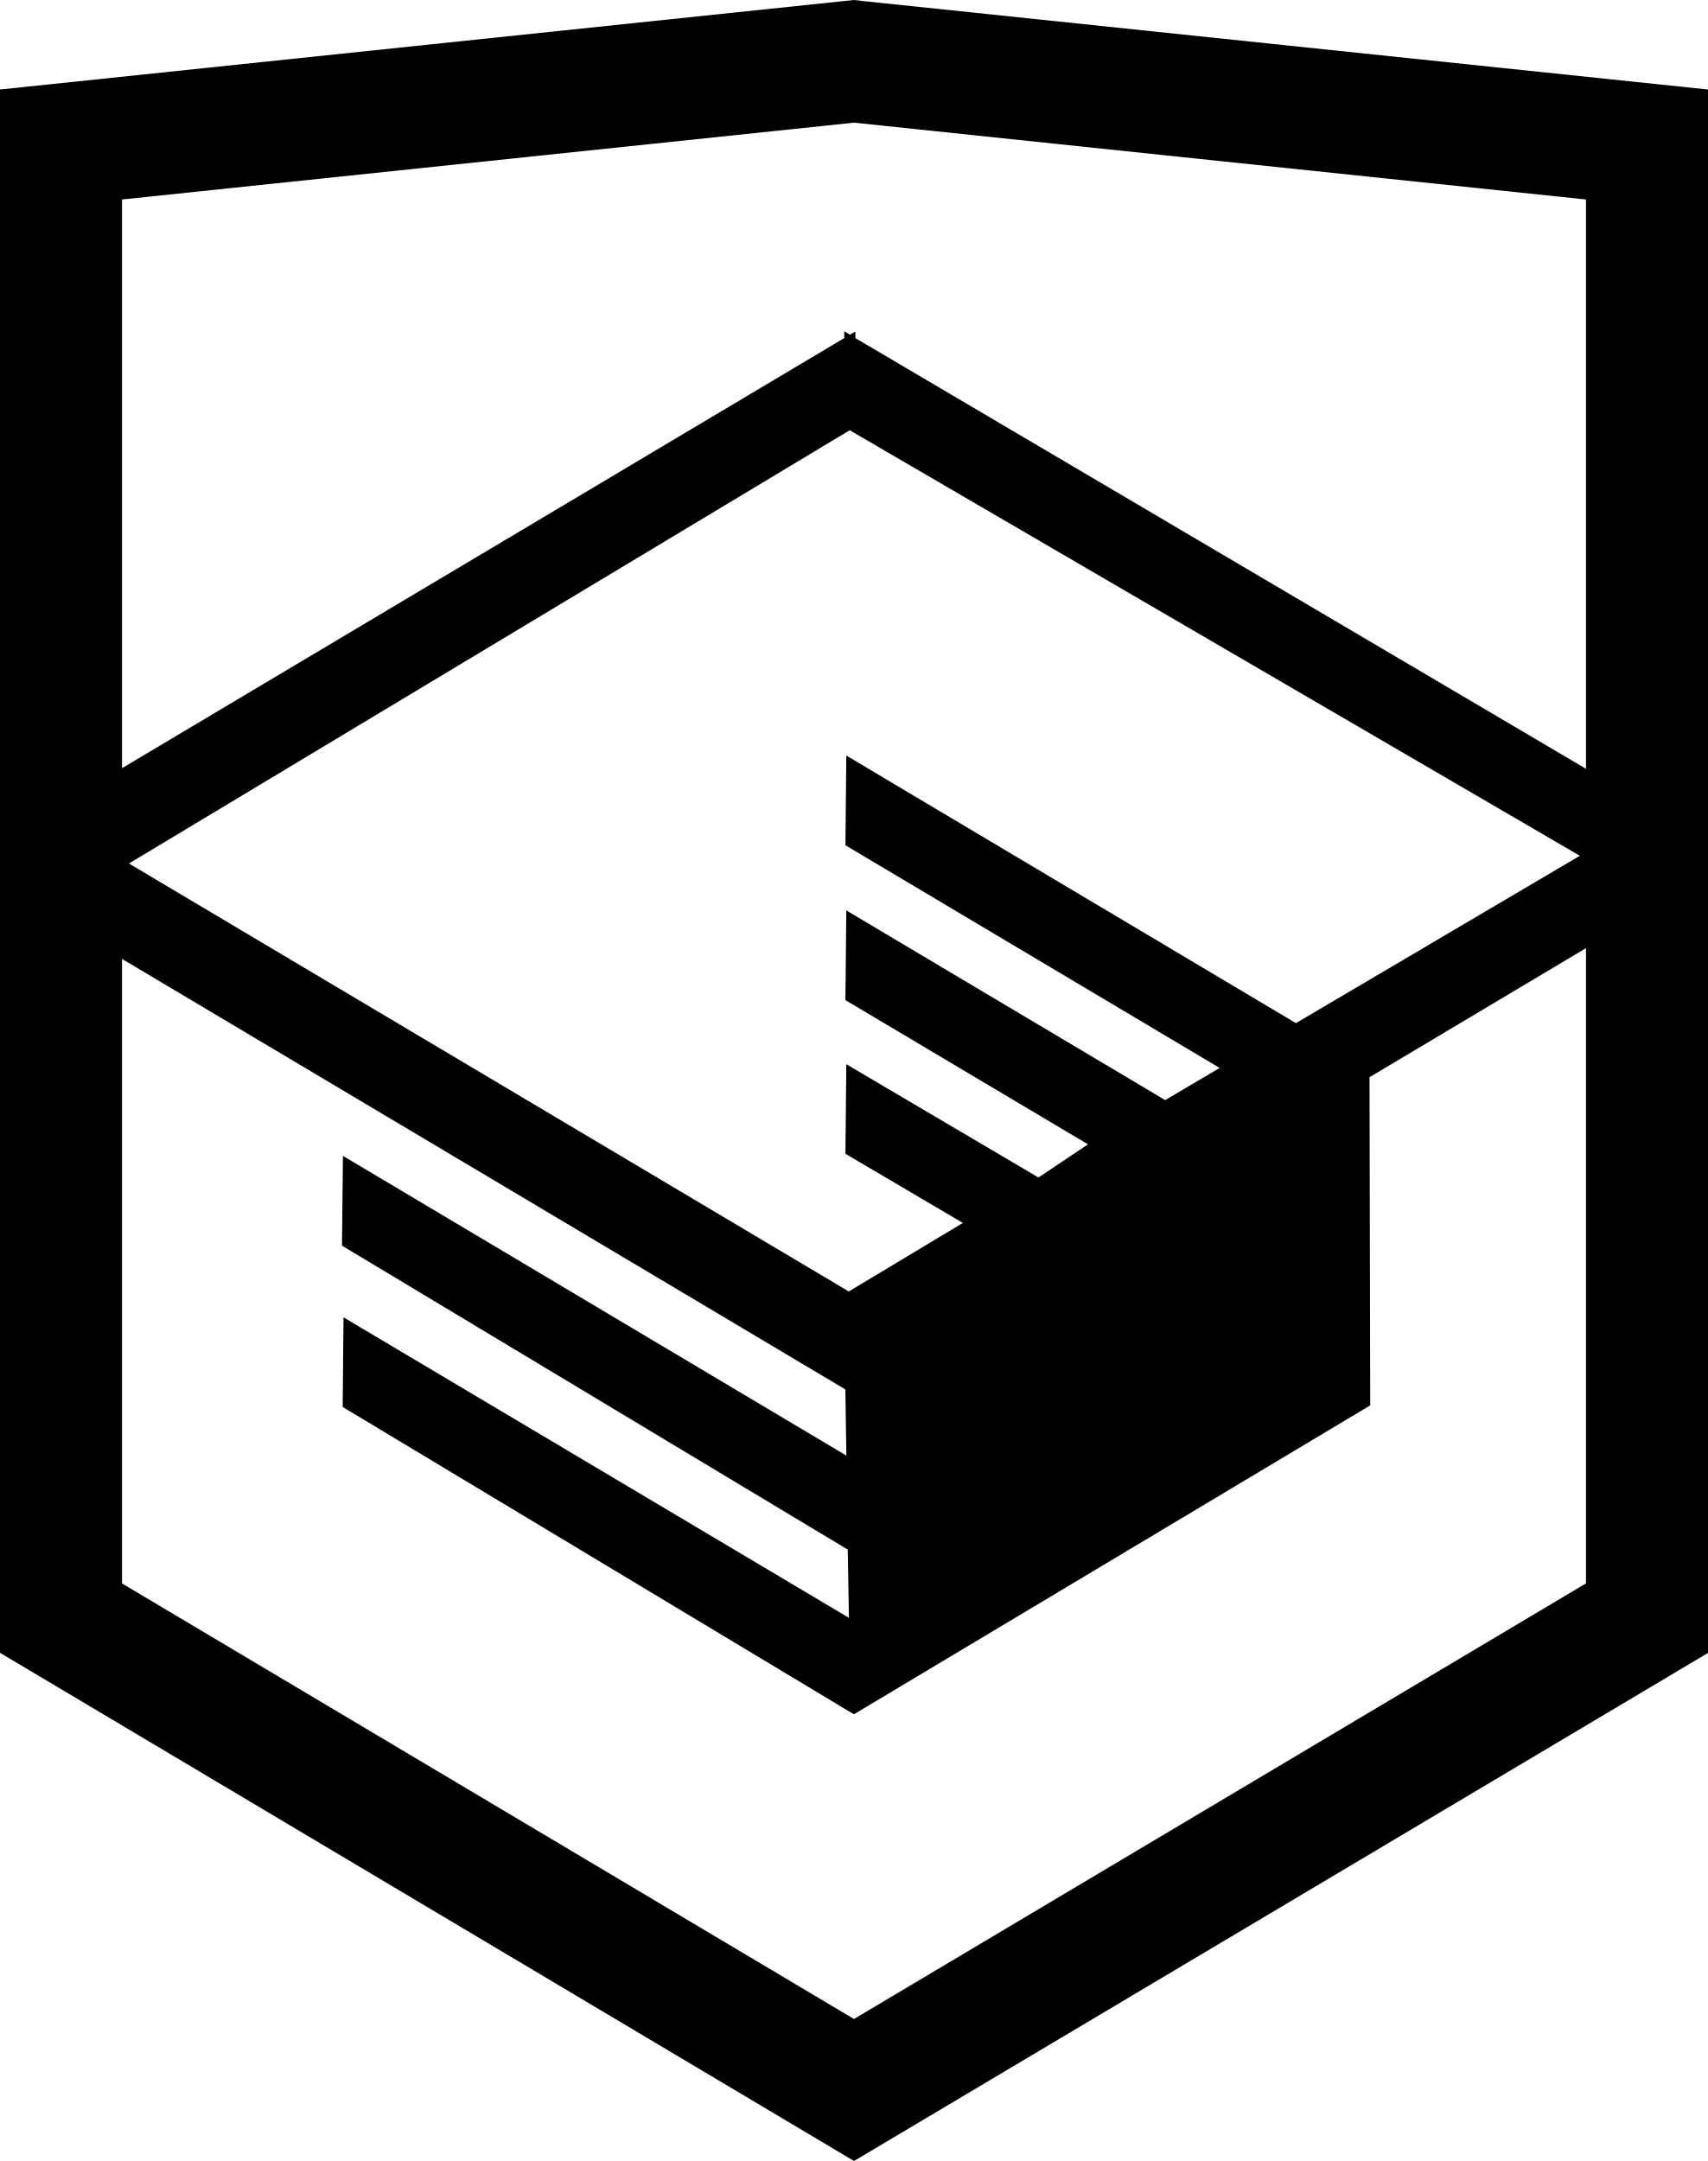
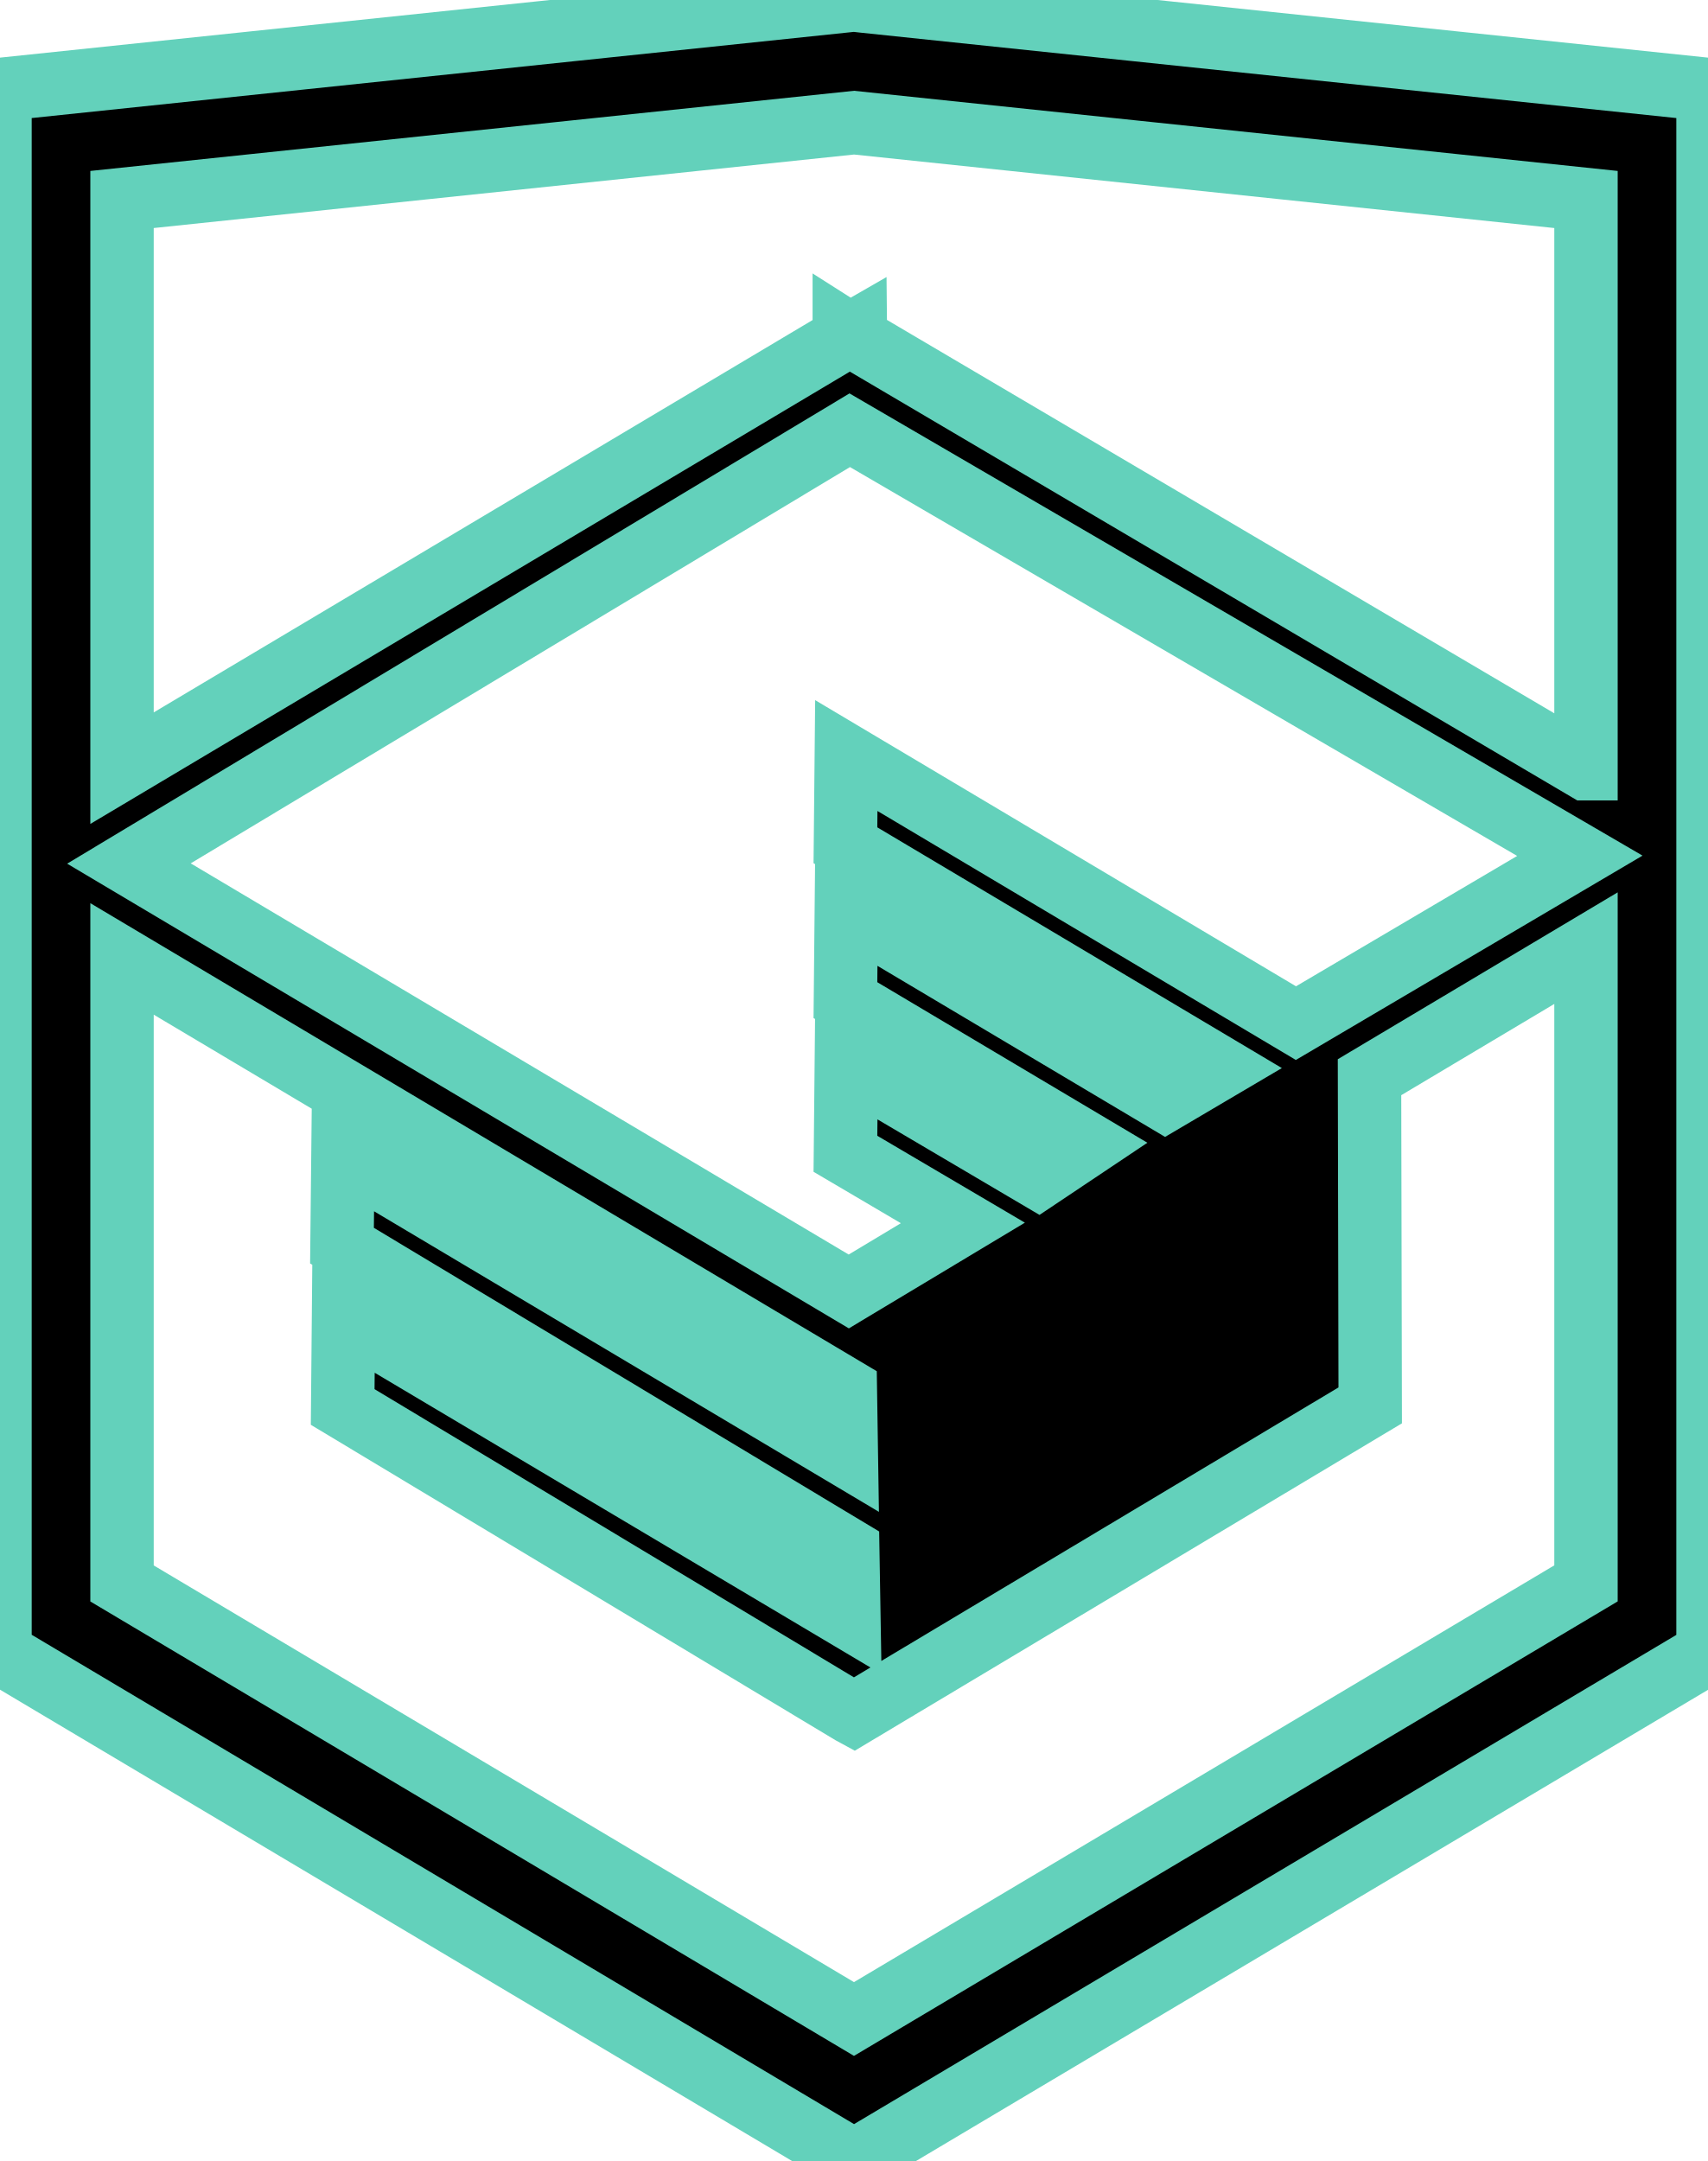
- <svg xmlns="http://www.w3.org/2000/svg" version="1.1" id="Layer_1" x="0px" y="0px" width="26.943px" height="34.09px" viewBox="0 0 26.943 34.09" enable-background="new 0 0 26.943 34.09" xml:space="preserve">
-   <path d="M13.62,0.017L13.472,0L0,1.412v24.661l13.473,8.017l13.43-7.99l0.042-0.025V1.412L13.62,0.017z M25.019,12.127L13.495,5.334 L13.494,5.23l-0.087,0.05l-0.088-0.056v0.109L1.925,12.118V3.147l11.548-1.212l11.547,1.212V12.127z M13.405,6.787L24.923,13.5 l-4.479,2.64l-7.093-4.221l-0.014,1.415l5.904,3.513l-0.86,0.507l-5.03-2.992l-0.014,1.415l3.827,2.275l-0.782,0.523l-3.031-1.787 l-0.014,1.413l1.853,1.091l-1.8,1.081L2.034,13.622L13.405,6.787z M1.925,15.127l11.411,6.791l0.016,1.044L5.41,18.234L5.395,19.65 l7.979,4.795l0.018,1.076l-7.973-4.74l-0.013,1.414l8.021,4.822l0.046,0.025l8.143-4.872l-0.011-5.177l3.415-2.036v10.021 L13.472,31.85L1.925,24.979V15.127z" />
+ <svg xmlns="http://www.w3.org/2000/svg" width="26.943" height="34.09">
+   <path d="M13.62.017L13.472 0 0 1.412v24.661l13.473 8.017 13.43-7.99.042-.025V1.412L13.62.017zm11.399 12.11L13.495 5.334l-.001-.104-.087.05-.088-.056v.109L1.925 12.118V3.147l11.548-1.212L25.02 3.147v8.98zm-11.614-5.34L24.923 13.5l-4.479 2.64-7.093-4.221-.014 1.415 5.904 3.513-.86.507-5.03-2.992-.014 1.415 3.827 2.275-.782.523-3.031-1.787-.014 1.413 1.853 1.091-1.8 1.081-11.356-6.751 11.371-6.835zm-11.48 8.34l11.411 6.791.016 1.044-7.942-4.728-.015 1.416 7.979 4.795.018 1.076-7.973-4.74-.013 1.414 8.021 4.822.046.025 8.143-4.872-.011-5.177 3.415-2.036v10.021L13.472 31.85 1.925 24.979v-9.852z" stroke="#63d1bb" />
</svg>
